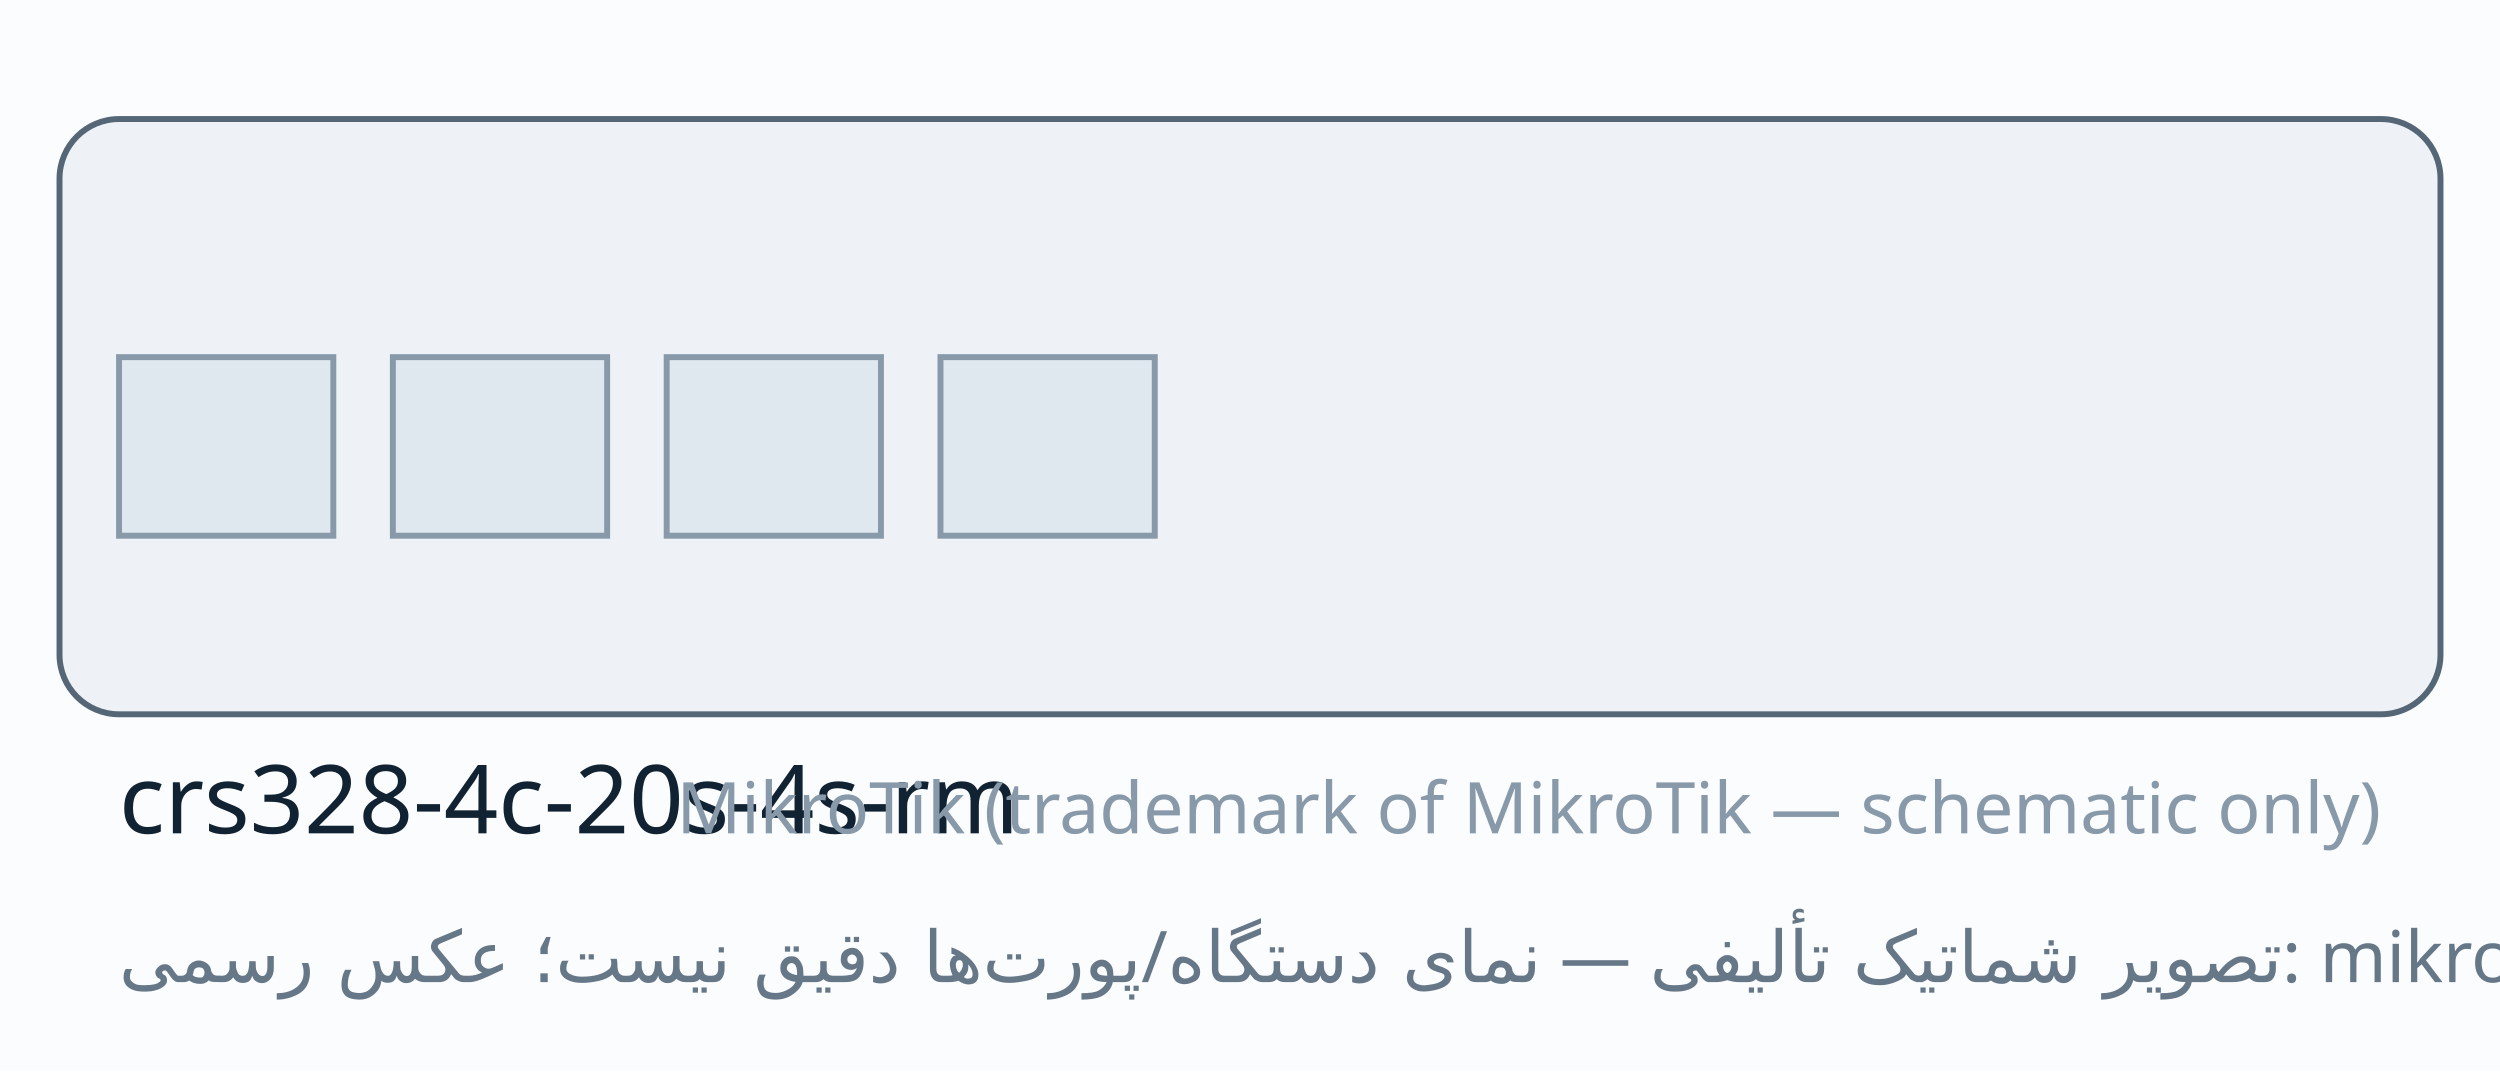
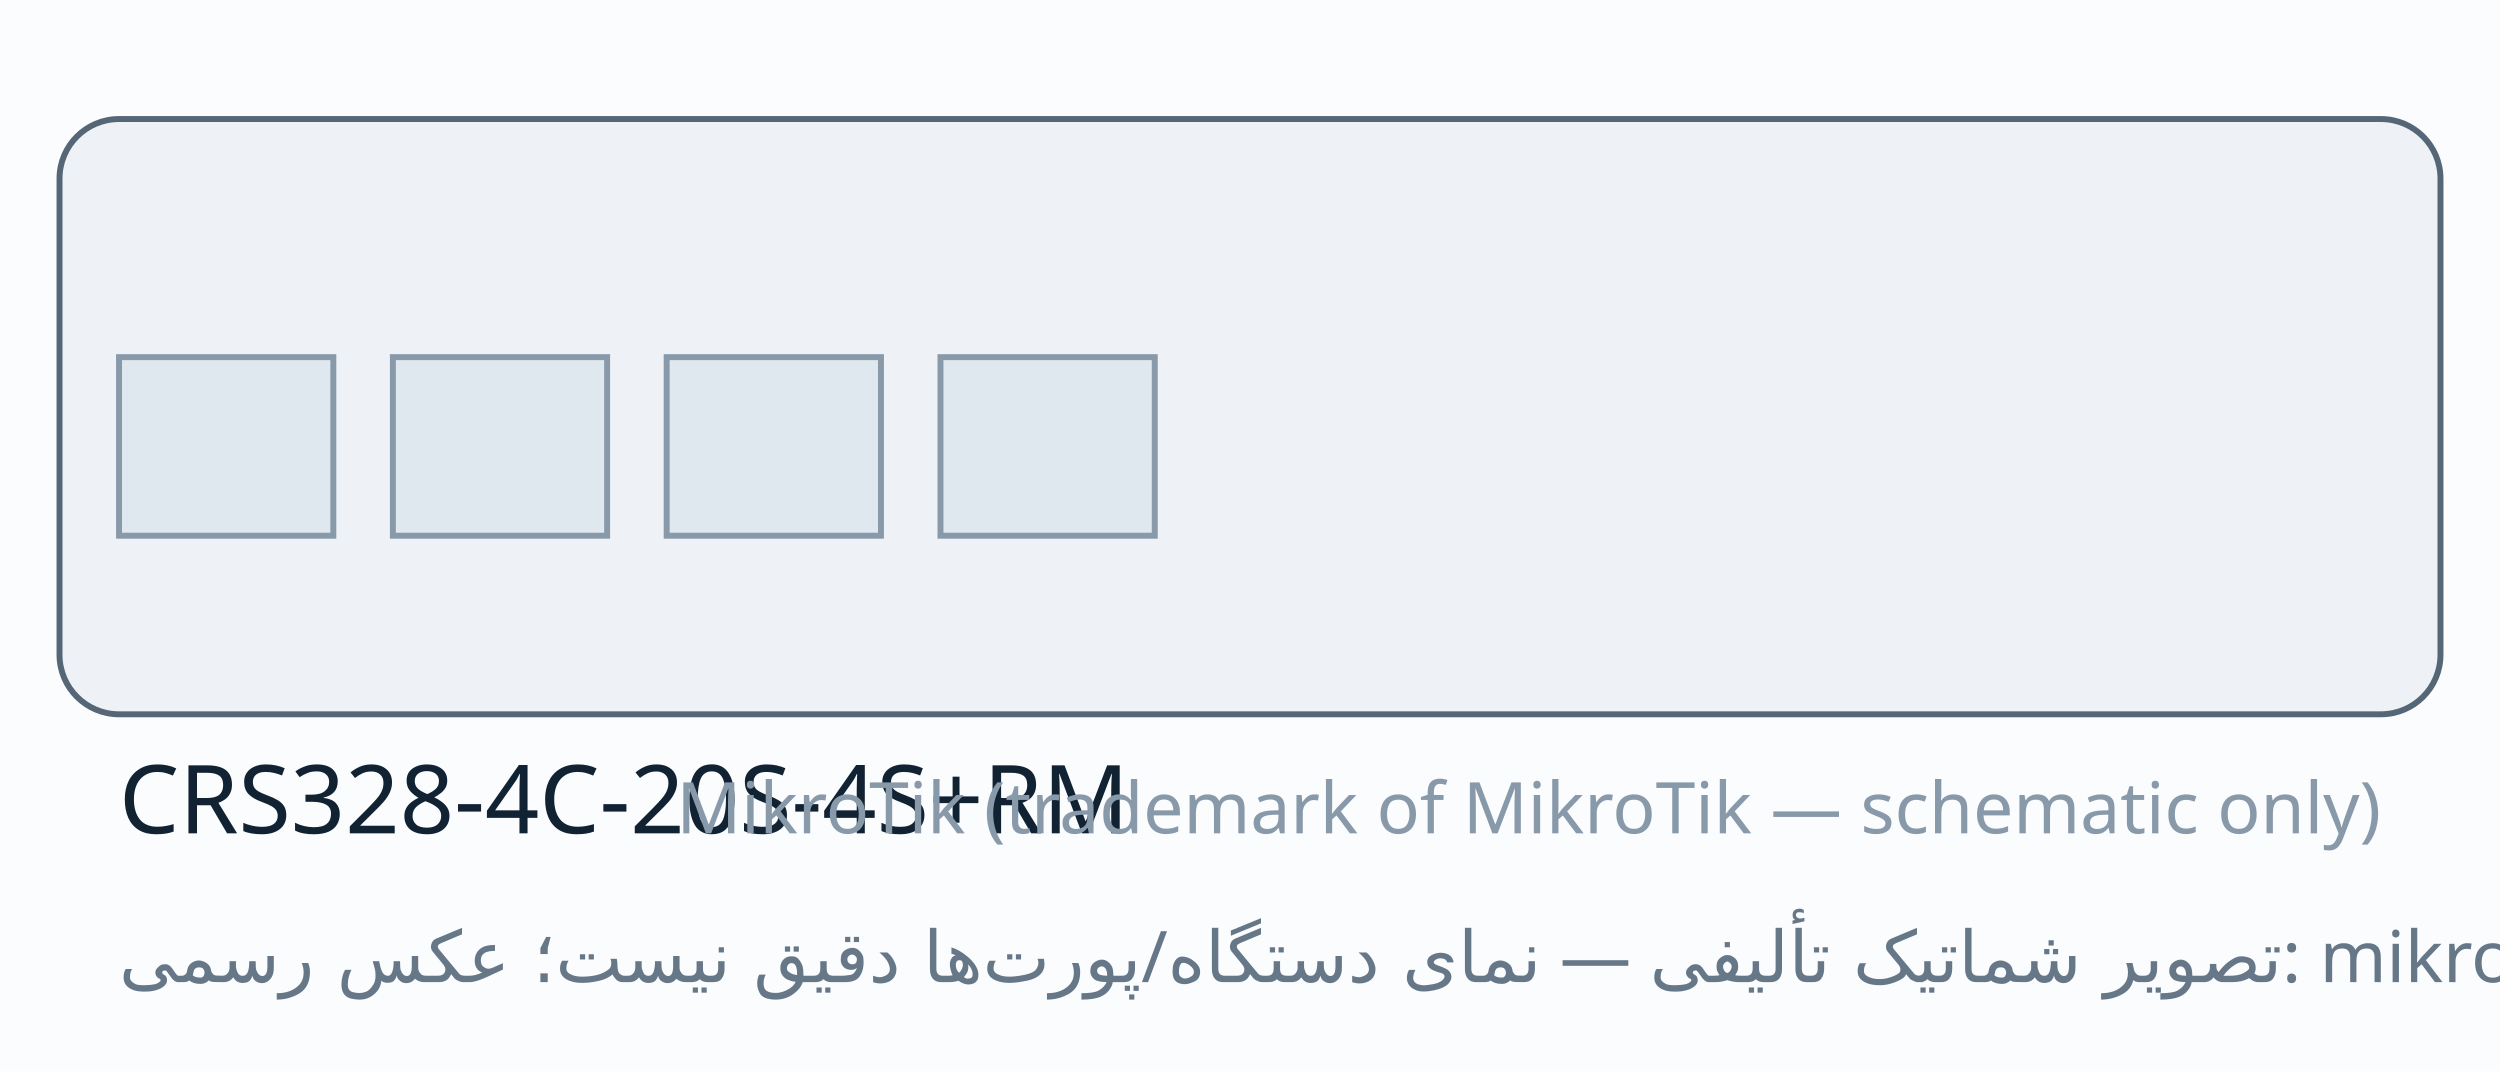
<svg xmlns="http://www.w3.org/2000/svg" viewBox="0 0 420 180" font-family="Tahoma,sans-serif">
  <rect width="420" height="180" fill="#fbfcfe" />
  <rect x="10" y="20" width="400" height="100" rx="10" fill="#eef2f7" stroke="#567" />
  <rect x="20" y="60" width="36" height="30" fill="#dfe7ef" stroke="#89a" />
  <rect x="66" y="60" width="36" height="30" fill="#dfe7ef" stroke="#89a" />
  <rect x="112" y="60" width="36" height="30" fill="#dfe7ef" stroke="#89a" />
  <rect x="158" y="60" width="36" height="30" fill="#dfe7ef" stroke="#89a" />
-   <text x="20" y="140" font-size="16" fill="#123">crs328-4c-20s-4s-rm</text>
+   <text x="20" y="140" font-size="16" fill="#123">CRS328-4C-20S-4S+RM</text>
  <text x="20" y="165" font-size="12" fill="#678">تصویر شماتیک تألیفی — نمای دستگاه/پورت‌ها دقیق نیست؛ عکس رسمی: mikrotik.com</text>
  <text x="400" y="140" text-anchor="end" font-size="12" fill="#89a">MikroTik (trademark of MikroTik — schematic only)</text>
</svg>
